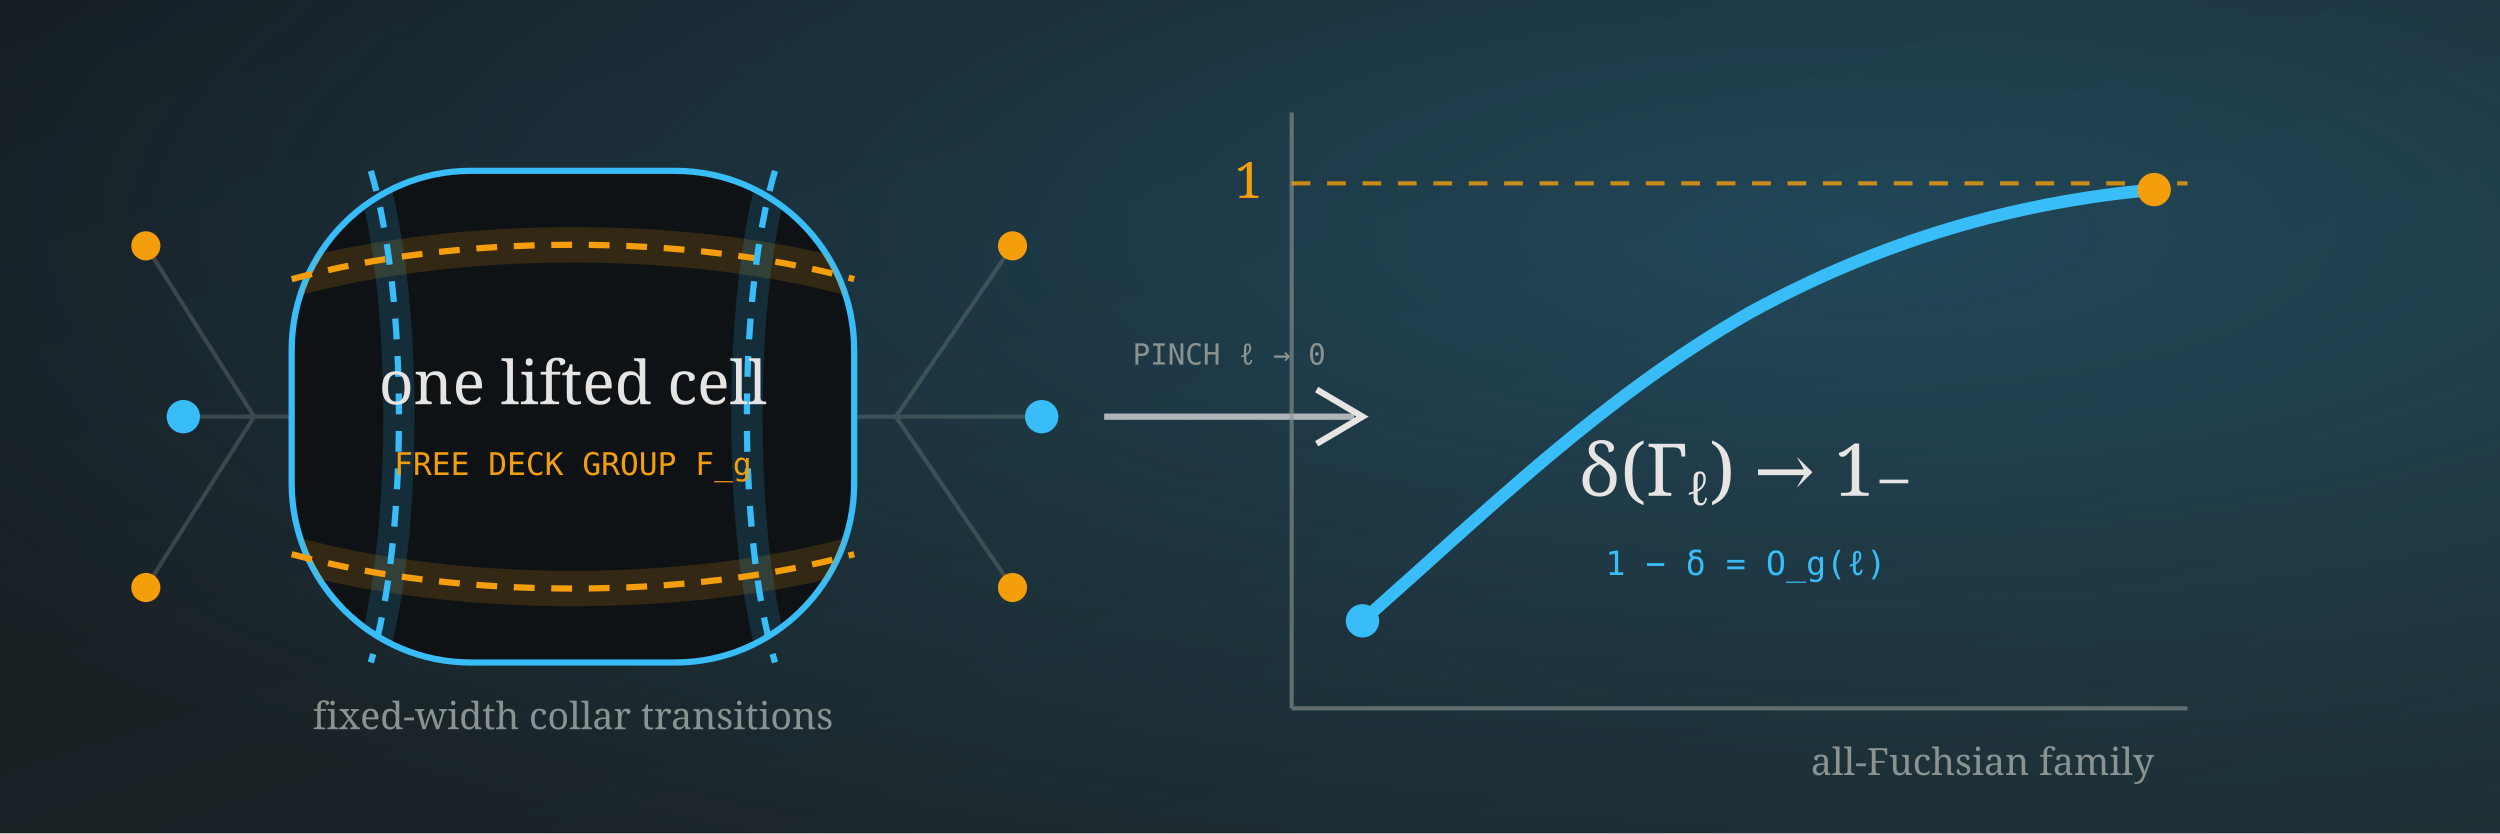
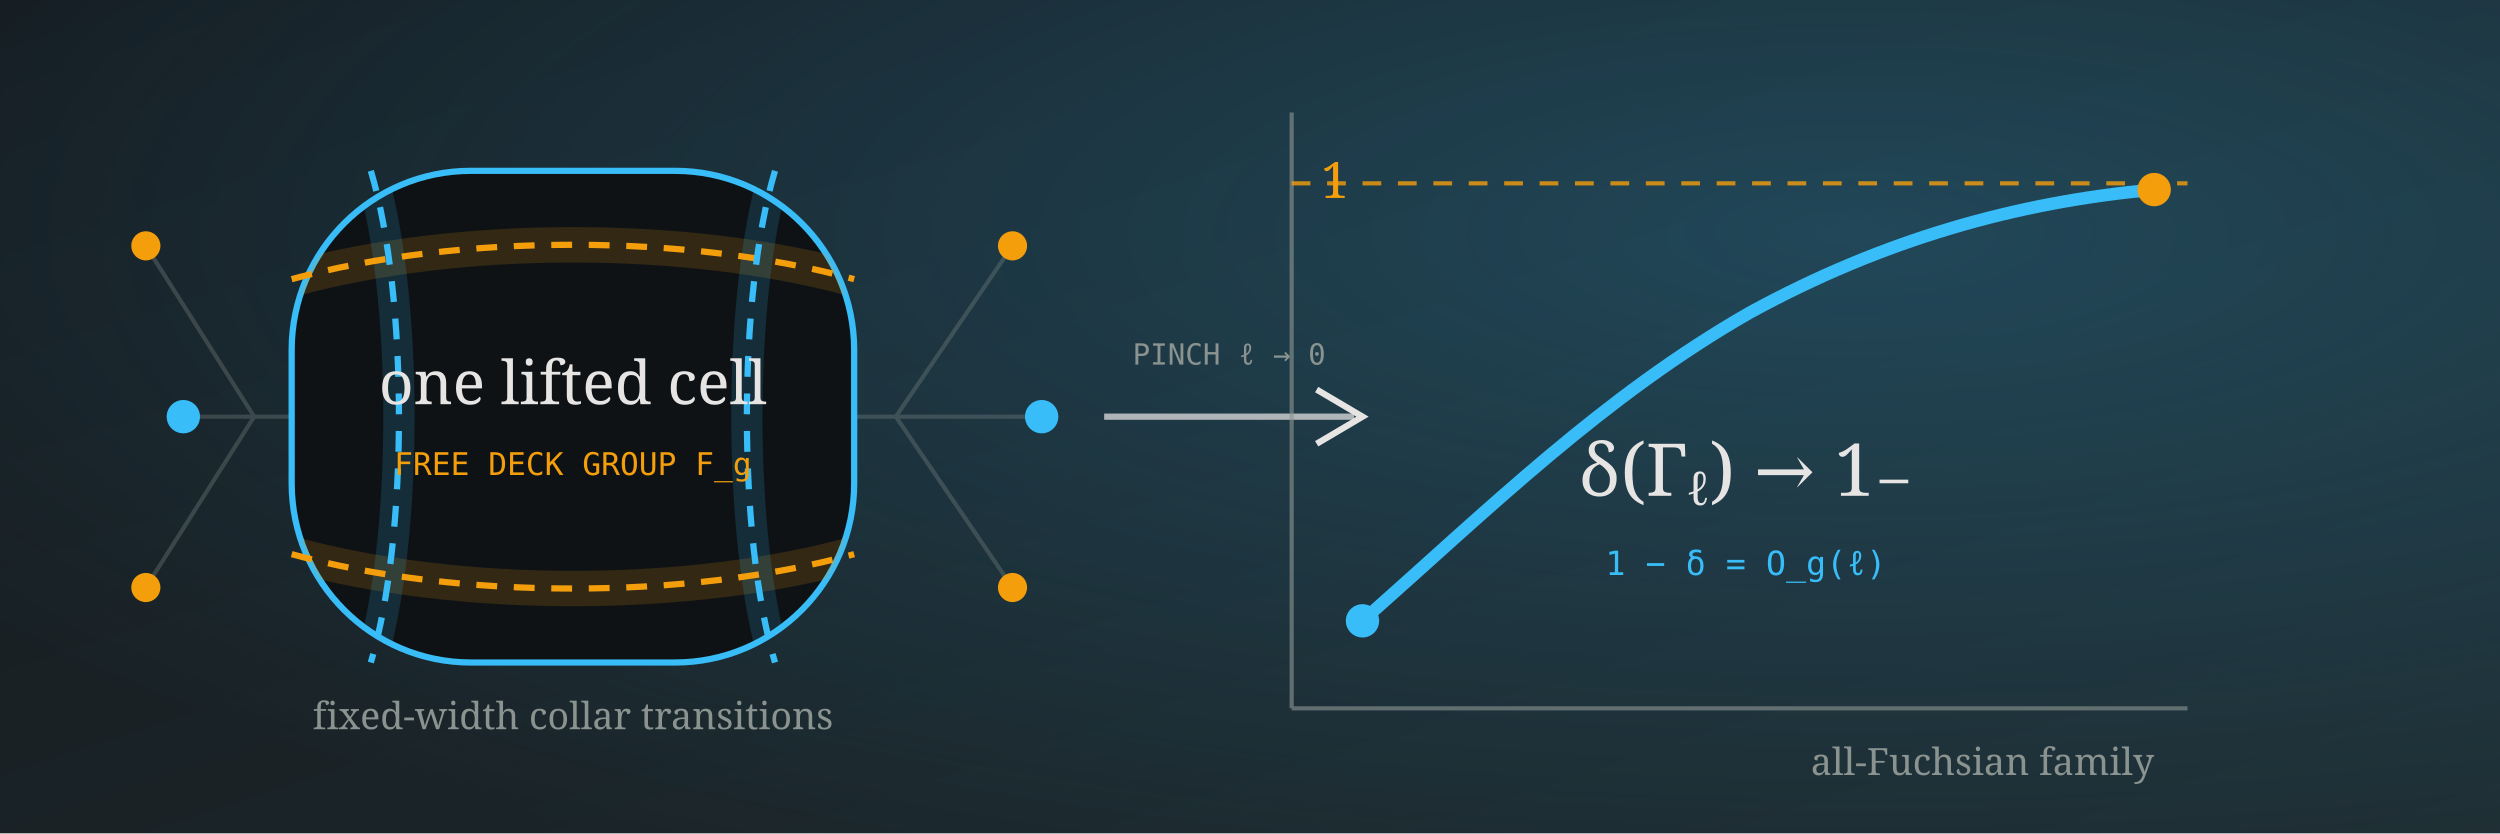
<svg xmlns="http://www.w3.org/2000/svg" viewBox="0 0 1200 400" role="img" aria-hidden="true">
  <defs>
    <linearGradient id="bg" x1="0" y1="0" x2="1" y2="1">
      <stop offset="0" stop-color="#151a1e" />
      <stop offset="1" stop-color="#1e2a2e" />
    </linearGradient>
    <radialGradient id="glow" cx="0.74" cy="0.28" r="0.88">
      <stop offset="0" stop-color="#38bdf8" stop-opacity="0.24" />
      <stop offset="1" stop-color="#38bdf8" stop-opacity="0" />
    </radialGradient>
    <clipPath id="cell">
      <rect x="140" y="82" width="270" height="236" rx="86" />
    </clipPath>
  </defs>
  <rect width="1200" height="400" fill="url(#bg)" />
  <rect width="1200" height="400" fill="url(#glow)" />
  <g opacity="0.3" stroke="#8a938f" stroke-width="2">
    <path d="M88 200 H140 M410 200 H500" />
    <path d="M122 200 L70 118 M122 200 L70 282" />
    <path d="M430 200 L486 118 M430 200 L486 282" />
  </g>
  <g fill="#f59e0b">
    <circle cx="70" cy="118" r="7" />
    <circle cx="70" cy="282" r="7" />
    <circle cx="486" cy="118" r="7" />
    <circle cx="486" cy="282" r="7" />
  </g>
  <circle cx="88" cy="200" r="8" fill="#38bdf8" />
  <circle cx="500" cy="200" r="8" fill="#38bdf8" />
  <rect x="140" y="82" width="270" height="236" rx="86" fill="#0e1215" stroke="#38bdf8" stroke-width="3" />
  <g clip-path="url(#cell)">
    <path d="M140 134 C220 112 330 112 410 134" fill="none" stroke="#f59e0b" stroke-width="17" opacity="0.16" />
    <path d="M140 266 C220 288 330 288 410 266" fill="none" stroke="#f59e0b" stroke-width="17" opacity="0.16" />
    <path d="M178 82 C196 142 196 258 178 318" fill="none" stroke="#38bdf8" stroke-width="15" opacity="0.16" />
    <path d="M372 82 C354 142 354 258 372 318" fill="none" stroke="#38bdf8" stroke-width="15" opacity="0.16" />
  </g>
  <path d="M140 134 C220 112 330 112 410 134 M140 266 C220 288 330 288 410 266" fill="none" stroke="#f59e0b" stroke-width="3" stroke-dasharray="10 8" />
  <path d="M178 82 C196 142 196 258 178 318 M372 82 C354 142 354 258 372 318" fill="none" stroke="#38bdf8" stroke-width="3" stroke-dasharray="10 8" />
  <text class="og-hide" x="275" y="194" text-anchor="middle" font-family="Georgia" font-size="29" fill="#e7e5e4">one lifted cell</text>
  <text class="og-hide" x="275" y="228" text-anchor="middle" font-family="ui-monospace,monospace" font-size="15" fill="#f59e0b">FREE DECK GROUP F_g</text>
  <text class="og-hide" x="275" y="350" text-anchor="middle" font-family="Georgia" font-size="18" fill="#8a938f">fixed-width collar transitions</text>
  <path d="M530 200 H650" stroke="#e7e5e4" stroke-width="3" opacity="0.72" />
  <path d="M632 187 L654 200 L632 213" fill="none" stroke="#e7e5e4" stroke-width="3" />
  <text class="og-hide" x="590" y="175" text-anchor="middle" font-family="ui-monospace,monospace" font-size="14" fill="#8a938f">PINCH ℓ → 0</text>
  <g transform="translate(620 54)">
    <path d="M0 286 V0 M0 286 H430" fill="none" stroke="#8a938f" stroke-width="2" opacity="0.62" />
    <path d="M0 34 H430" fill="none" stroke="#f59e0b" stroke-width="2" stroke-dasharray="9 8" opacity="0.8" />
    <path d="M34 244 C95 190 150 136 220 96 C284 61 348 43 414 37" fill="none" stroke="#38bdf8" stroke-width="6" />
    <circle cx="34" cy="244" r="8" fill="#38bdf8" />
    <circle cx="414" cy="37" r="8" fill="#f59e0b" />
-     <text class="og-hide" x="-14" y="41" text-anchor="end" font-family="Georgia" font-size="24" fill="#f59e0b">1</text>
+     <text class="og-hide" x="14" y="41" text-anchor="start" font-family="Georgia" font-size="24" fill="#f59e0b">1</text>
    <text class="og-hide" x="218" y="184" text-anchor="middle" font-family="Georgia" font-size="35" fill="#e7e5e4">δ(Γ<tspan baseline-shift="sub" font-size="22">ℓ</tspan>) → 1<tspan font-size="22">−</tspan>
    </text>
    <text class="og-hide" x="218" y="222" text-anchor="middle" font-family="ui-monospace,monospace" font-size="16" fill="#38bdf8">1 − δ = O_g(ℓ)</text>
    <text class="og-hide" x="414" y="318" text-anchor="end" font-family="Georgia" font-size="18" fill="#8a938f">all-Fuchsian family</text>
  </g>
</svg>
